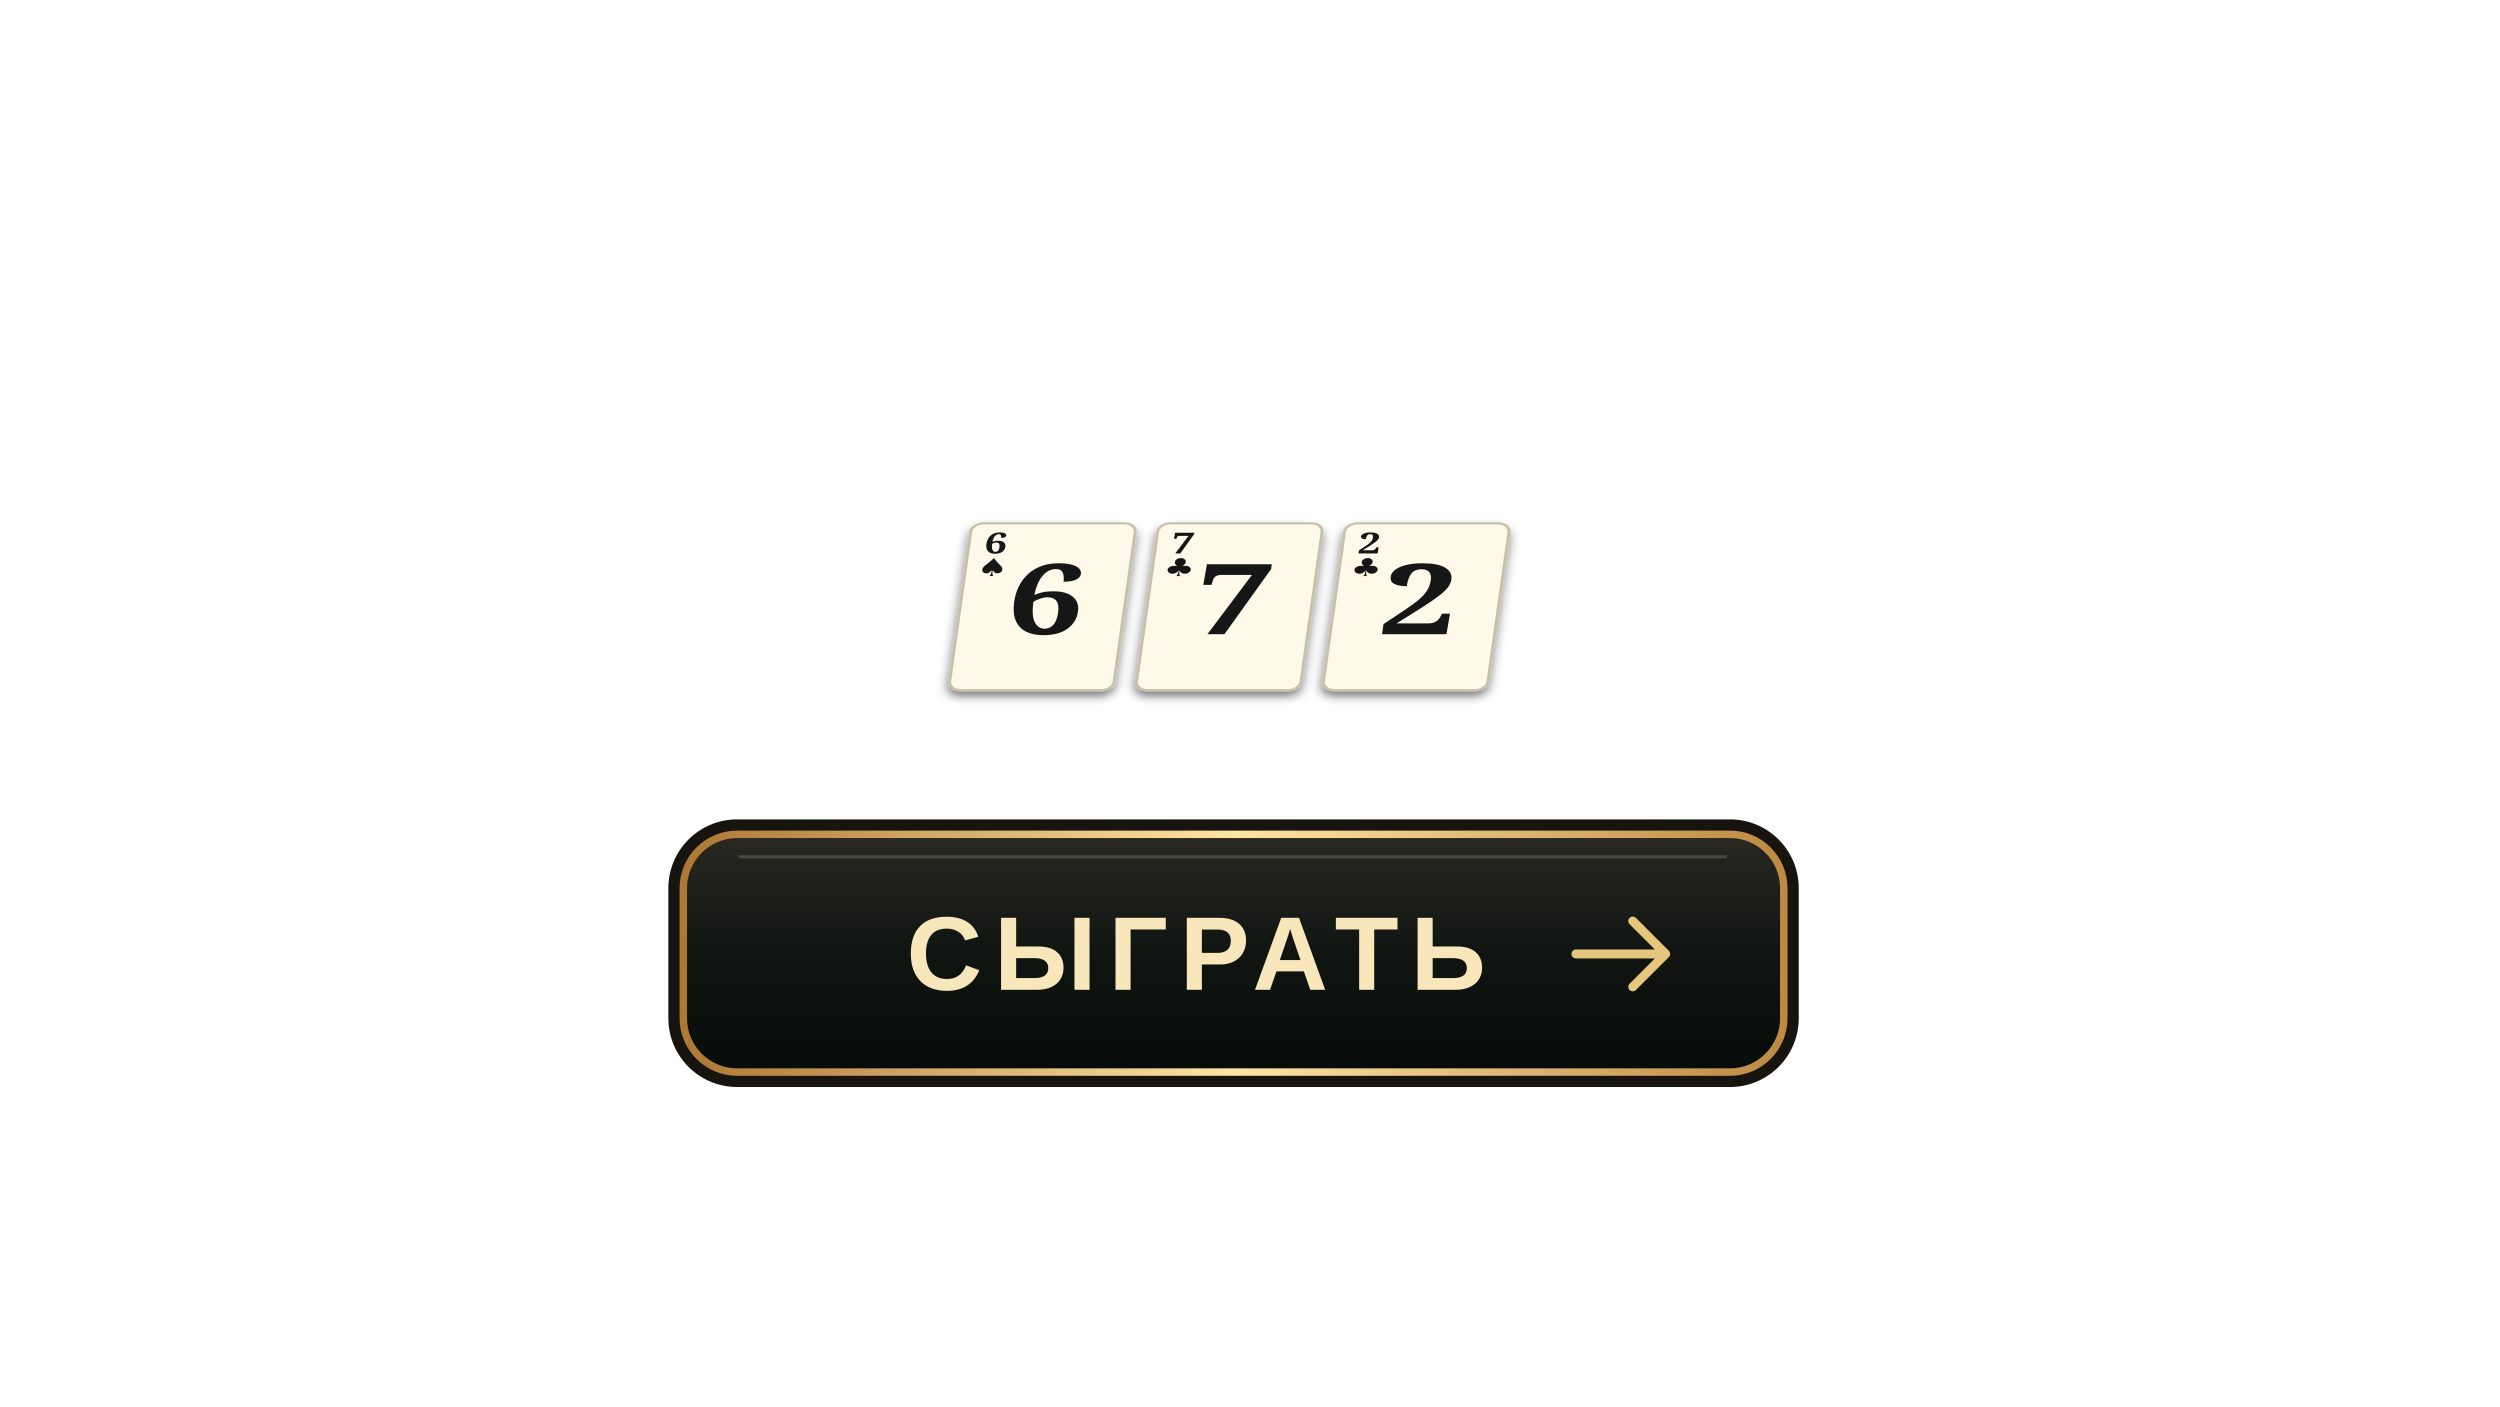
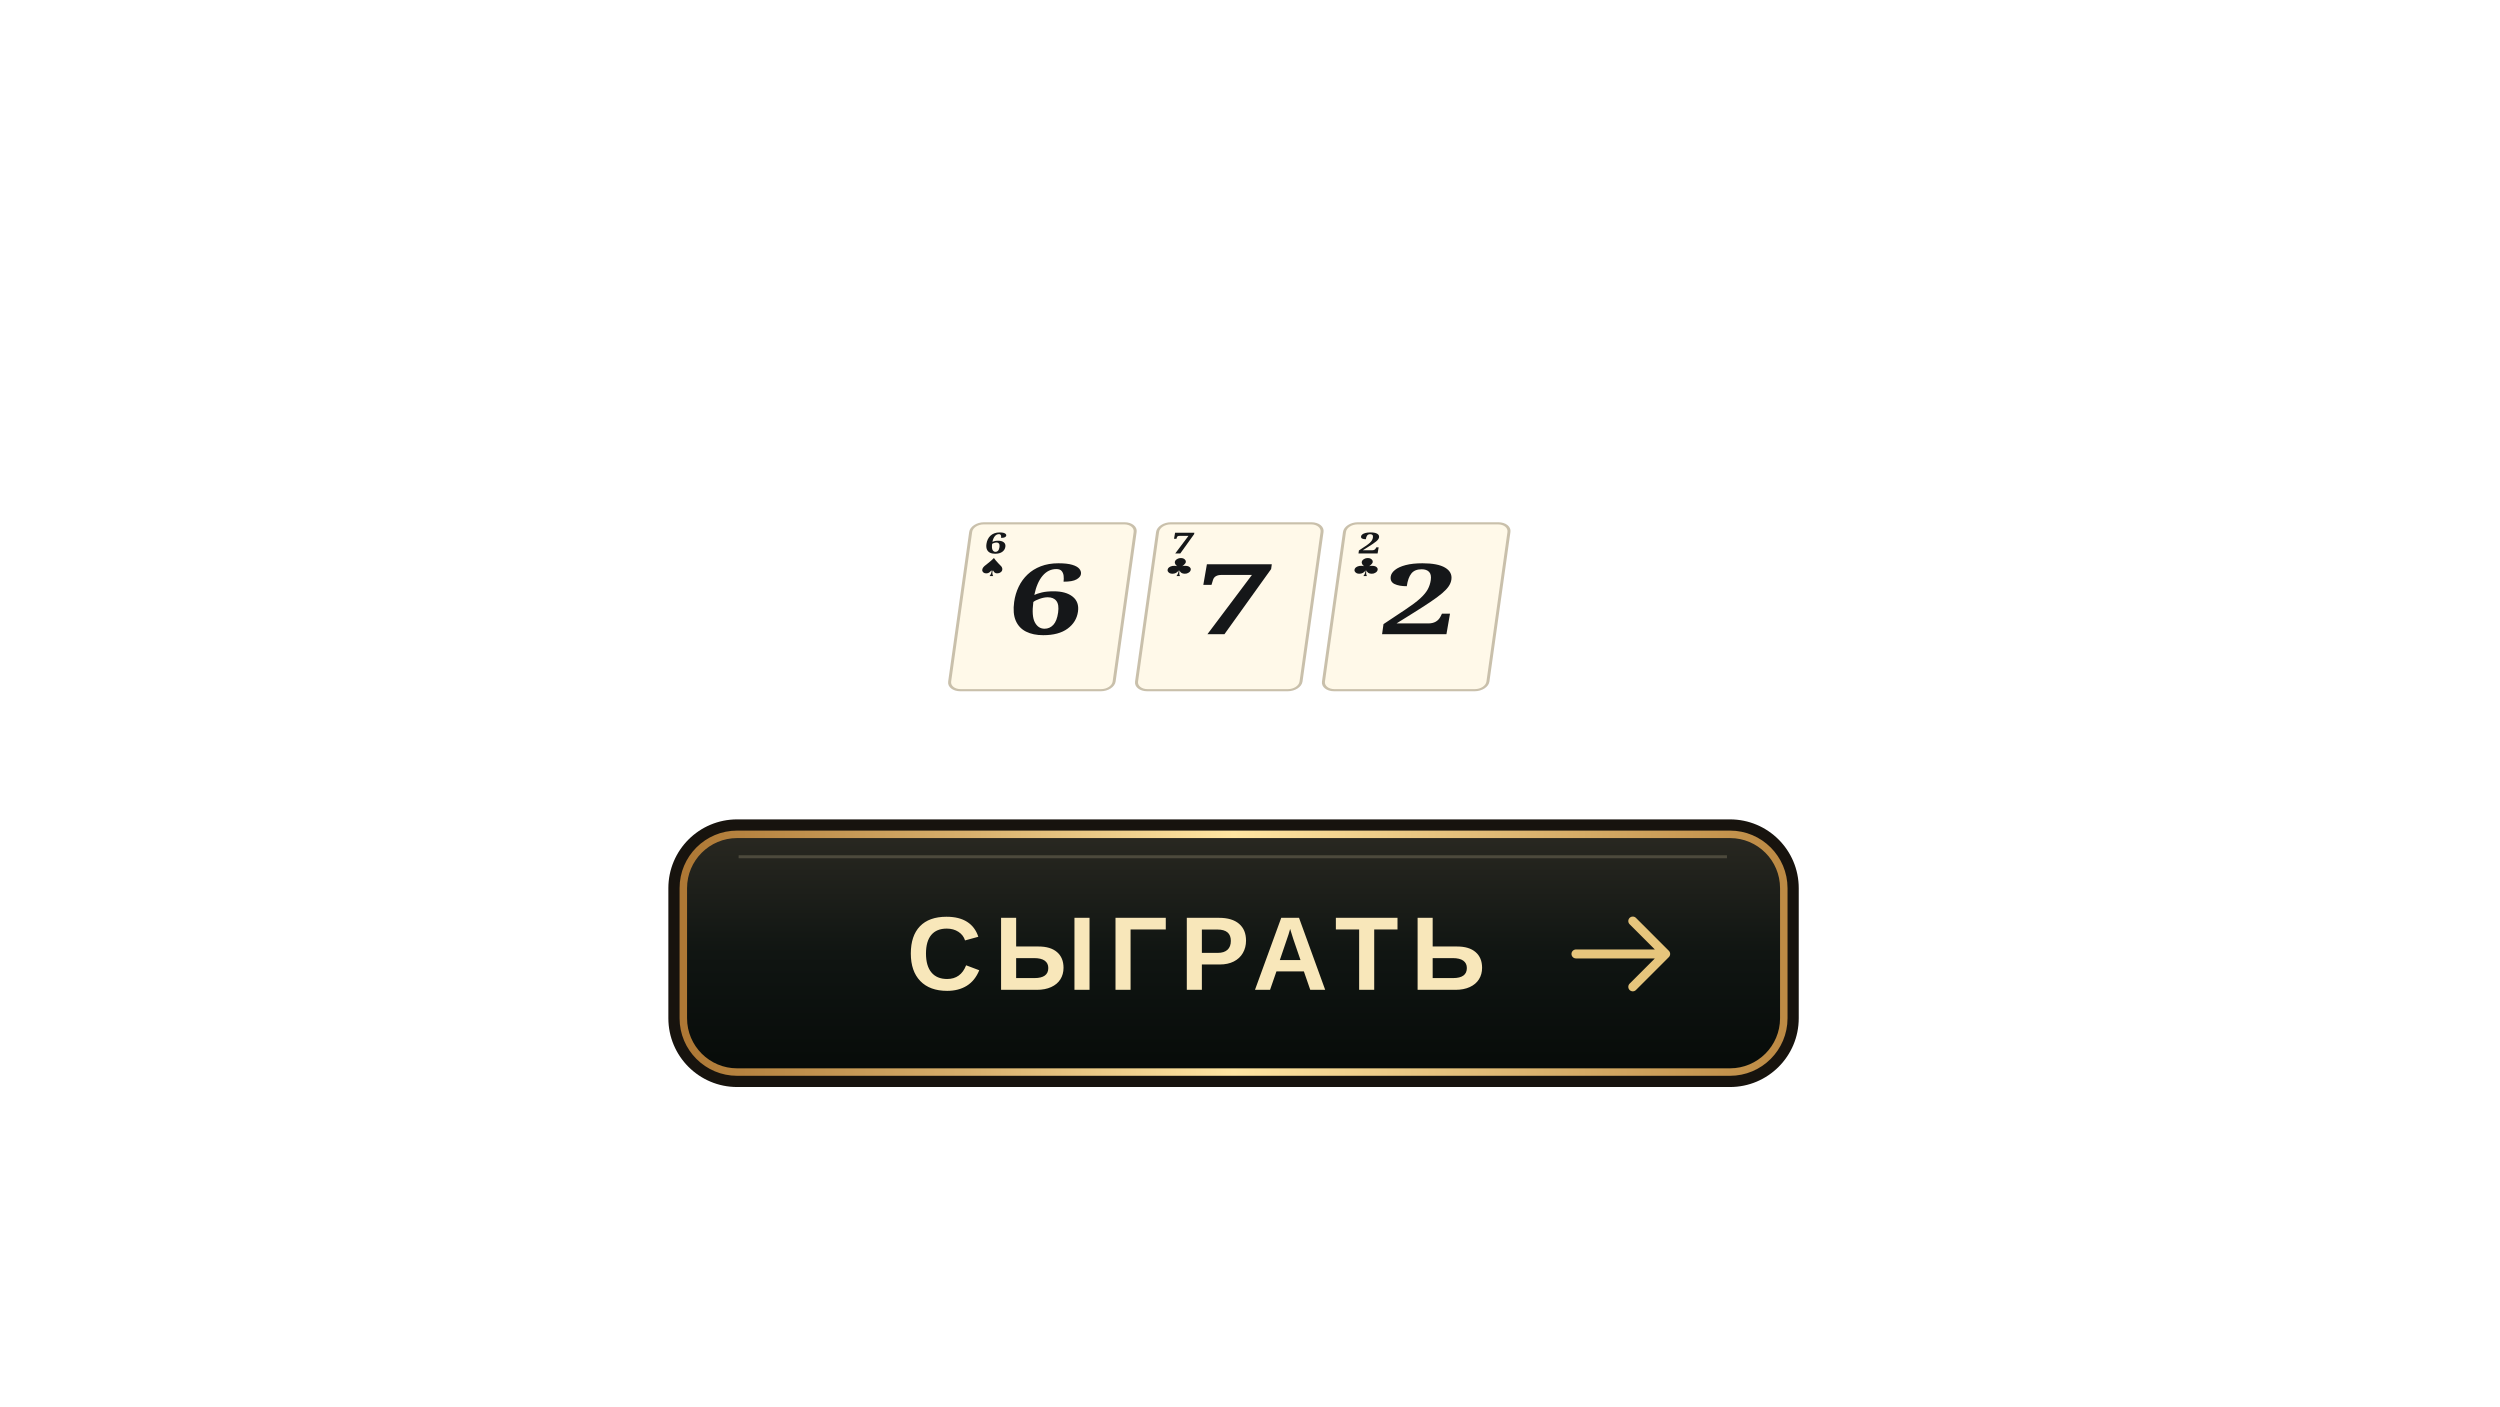
- <svg xmlns="http://www.w3.org/2000/svg" viewBox="0 0 1672 941">
+ <svg xmlns="http://www.w3.org/2000/svg" width="1672" height="941" viewBox="0 0 1672 941" shape-rendering="geometricPrecision" text-rendering="geometricPrecision">
  <defs>
    <filter id="s" x="-30%" y="-30%" width="160%" height="160%">
      <feDropShadow dx="0" dy="5" stdDeviation="4" flood-opacity=".5" />
    </filter>
  </defs>
-   <g transform="translate(650 350) skewX(-8) scale(1 .72)" filter="url(#s)">
+   <g transform="translate(650 350) skewX(-8) scale(1 .72)">
    <rect width="110" height="155" rx="8" fill="#fff9e9" stroke="#c9c0ab" stroke-width="2" />
    <g fill="#151719" font-family="Georgia,serif" text-anchor="middle">
      <text x="18" y="28" font-size="27" font-weight="bold">6</text>
      <text x="18" y="49" font-size="23">♠</text>
      <text x="57" y="103" font-size="91" font-weight="bold">6</text>
    </g>
  </g>
-   <g transform="translate(775 350) skewX(-8) scale(1 .72)" filter="url(#s)">
+   <g transform="translate(775 350) skewX(-8) scale(1 .72)">
    <rect width="110" height="155" rx="8" fill="#fff9e9" stroke="#c9c0ab" stroke-width="2" />
    <g fill="#151719" font-family="Georgia,serif" text-anchor="middle">
      <text x="18" y="28" font-size="27" font-weight="bold">7</text>
      <text x="18" y="49" font-size="23">♣</text>
      <text x="57" y="103" font-size="91" font-weight="bold">7</text>
    </g>
  </g>
-   <g transform="translate(900 350) skewX(-8) scale(1 .72)" filter="url(#s)">
+   <g transform="translate(900 350) skewX(-8) scale(1 .72)">
    <rect width="110" height="155" rx="8" fill="#fff9e9" stroke="#c9c0ab" stroke-width="2" />
    <g fill="#151719" font-family="Georgia,serif" text-anchor="middle">
      <text x="18" y="28" font-size="27" font-weight="bold">2</text>
      <text x="18" y="49" font-size="23">♣</text>
      <text x="57" y="103" font-size="91" font-weight="bold">2</text>
    </g>
  </g>
  <defs>
    <linearGradient id="button" x2="0" y2="1">
      <stop stop-color="#292821" />
      <stop offset=".5" stop-color="#101512" />
      <stop offset="1" stop-color="#070b09" />
    </linearGradient>
    <linearGradient id="gold">
      <stop stop-color="#ae7835" />
      <stop offset=".5" stop-color="#ffe5a2" />
      <stop offset="1" stop-color="#bd8a44" />
    </linearGradient>
  </defs>
  <rect x="447" y="548" width="756" height="179" rx="46" fill="#17130e" />
  <rect x="457" y="558" width="736" height="159" rx="36" fill="url(#button)" stroke="url(#gold)" stroke-width="5" />
  <path d="M494 573H1155" stroke="#fff1c6" stroke-opacity=".18" stroke-width="2" />
  <text x="800" y="662" text-anchor="middle" fill="#f8e7ba" font-family="Arial,sans-serif" font-size="70" font-weight="700" letter-spacing="8">СЫГРАТЬ</text>
  <path d="M1054 638h60m-22-22 22 22-22 22" fill="none" stroke="#e6c57c" stroke-width="6" stroke-linecap="round" stroke-linejoin="round" />
</svg>
